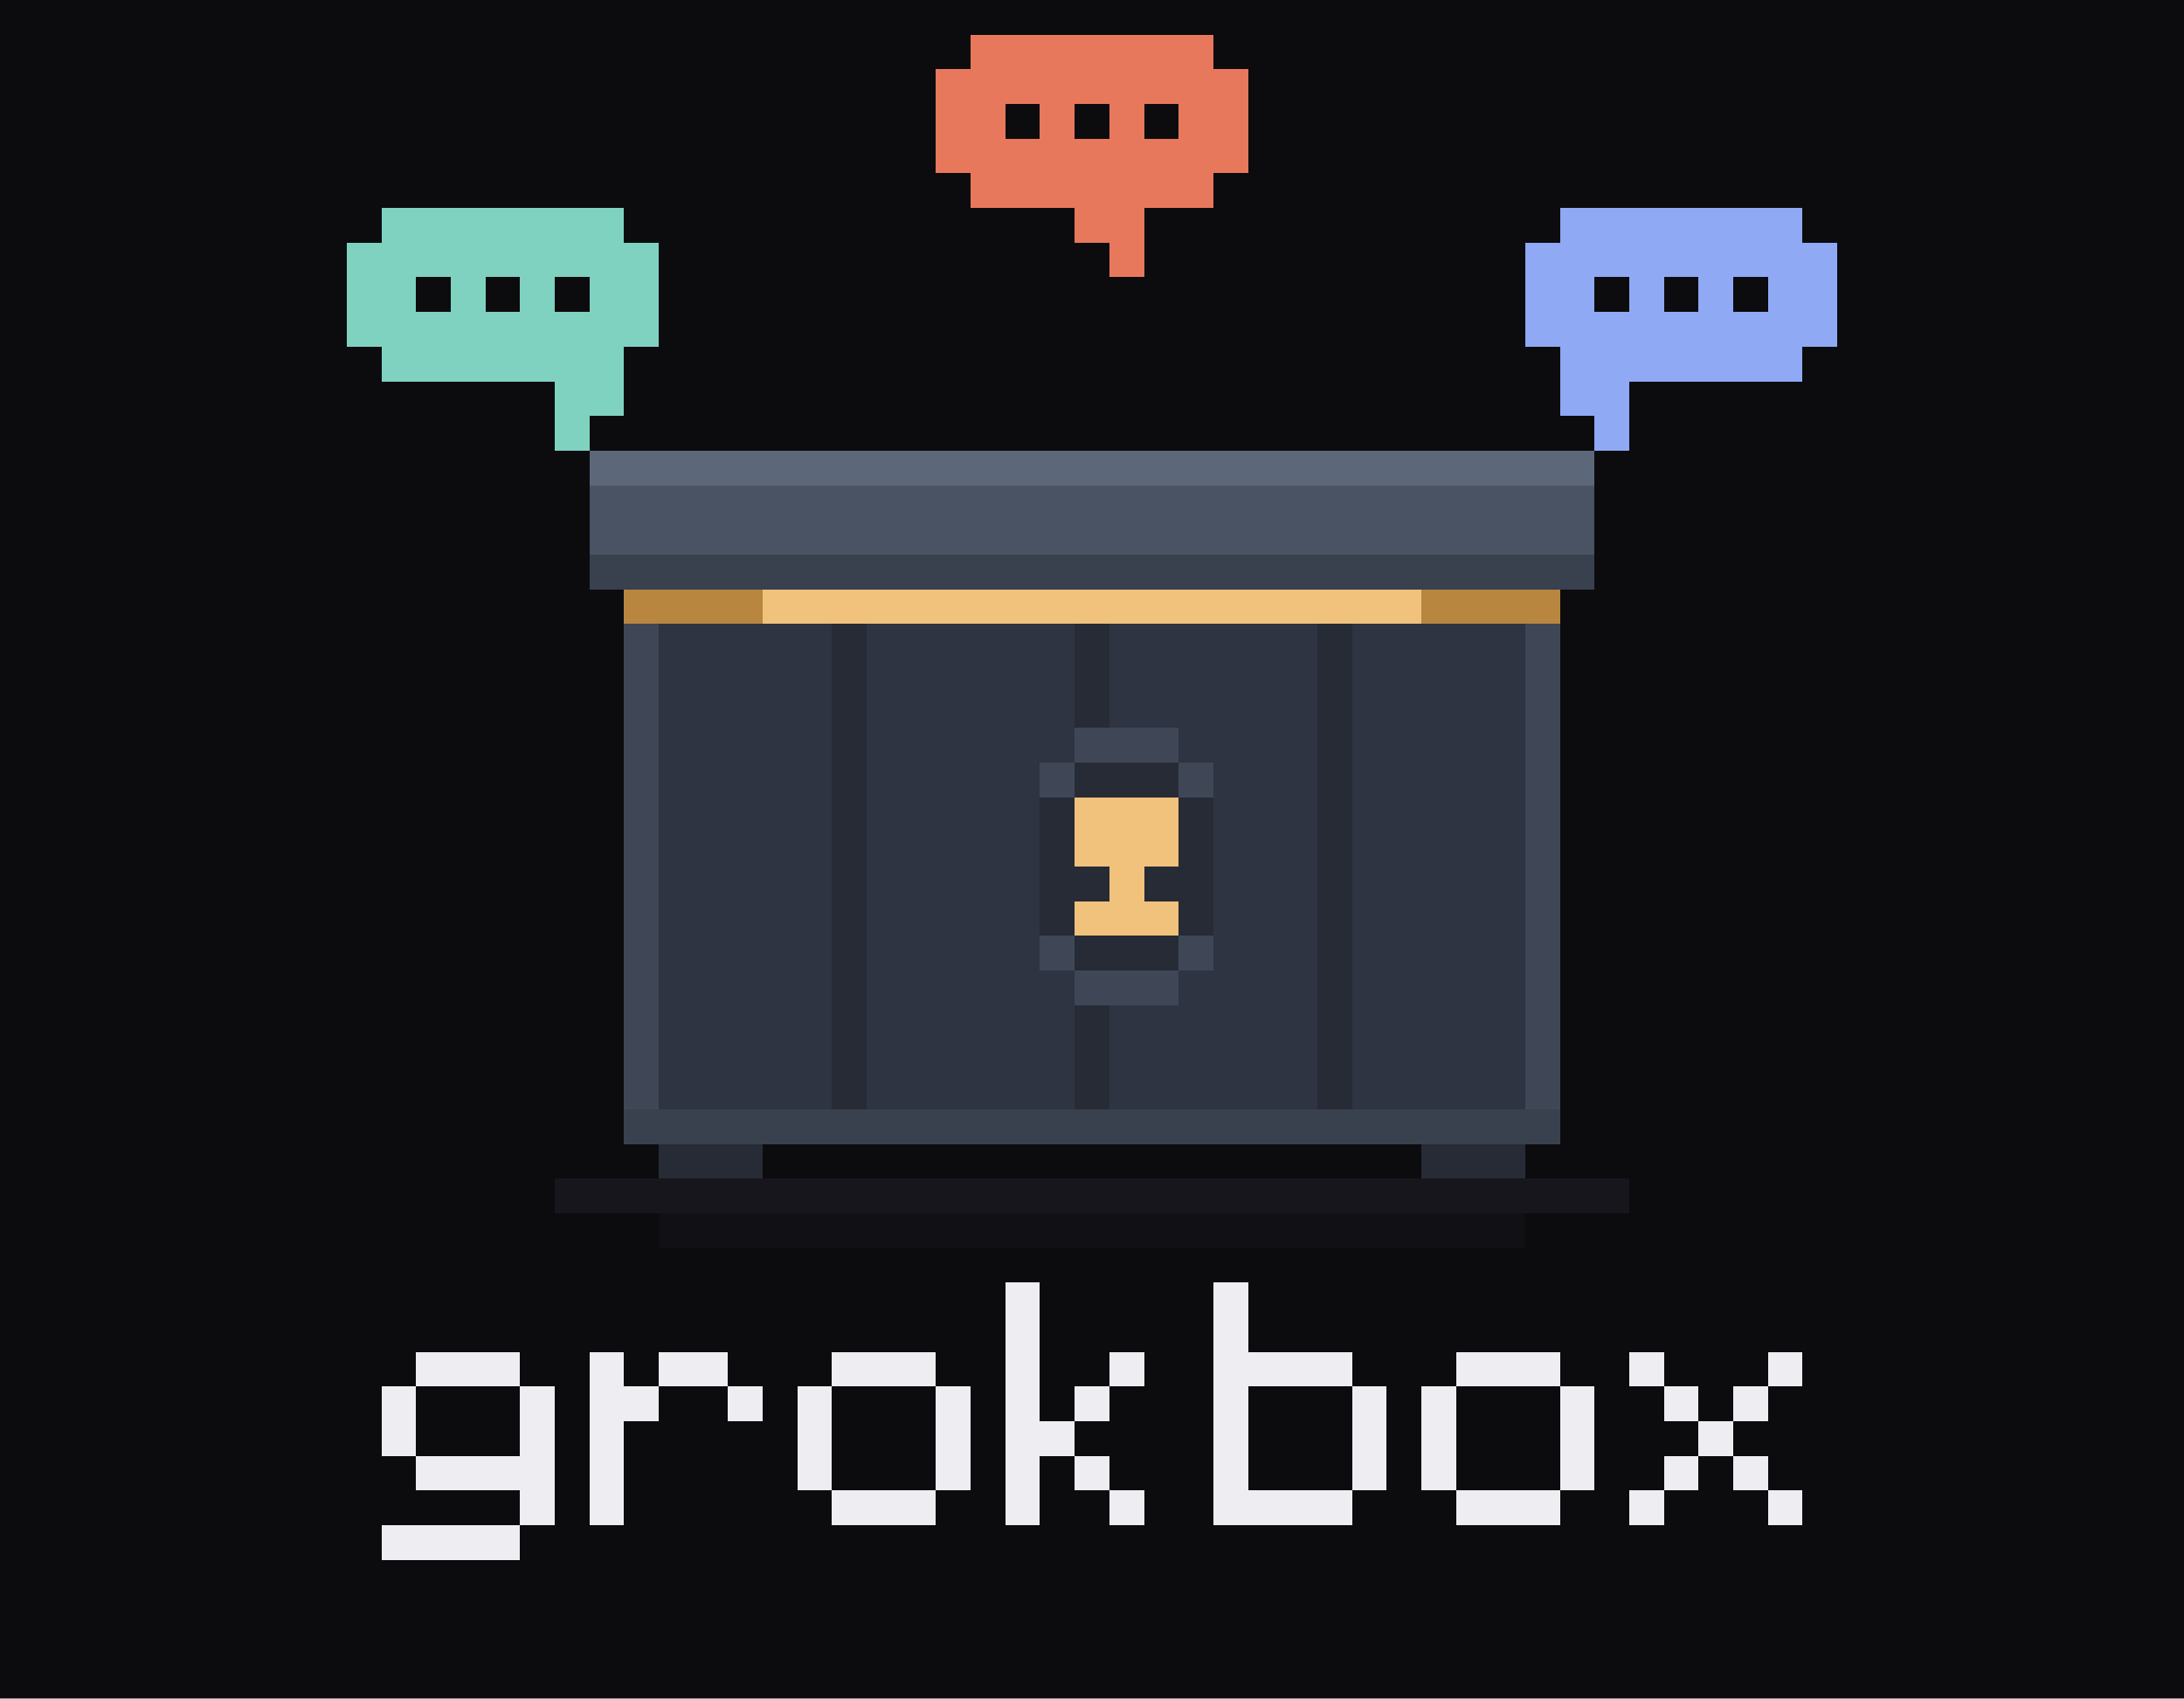
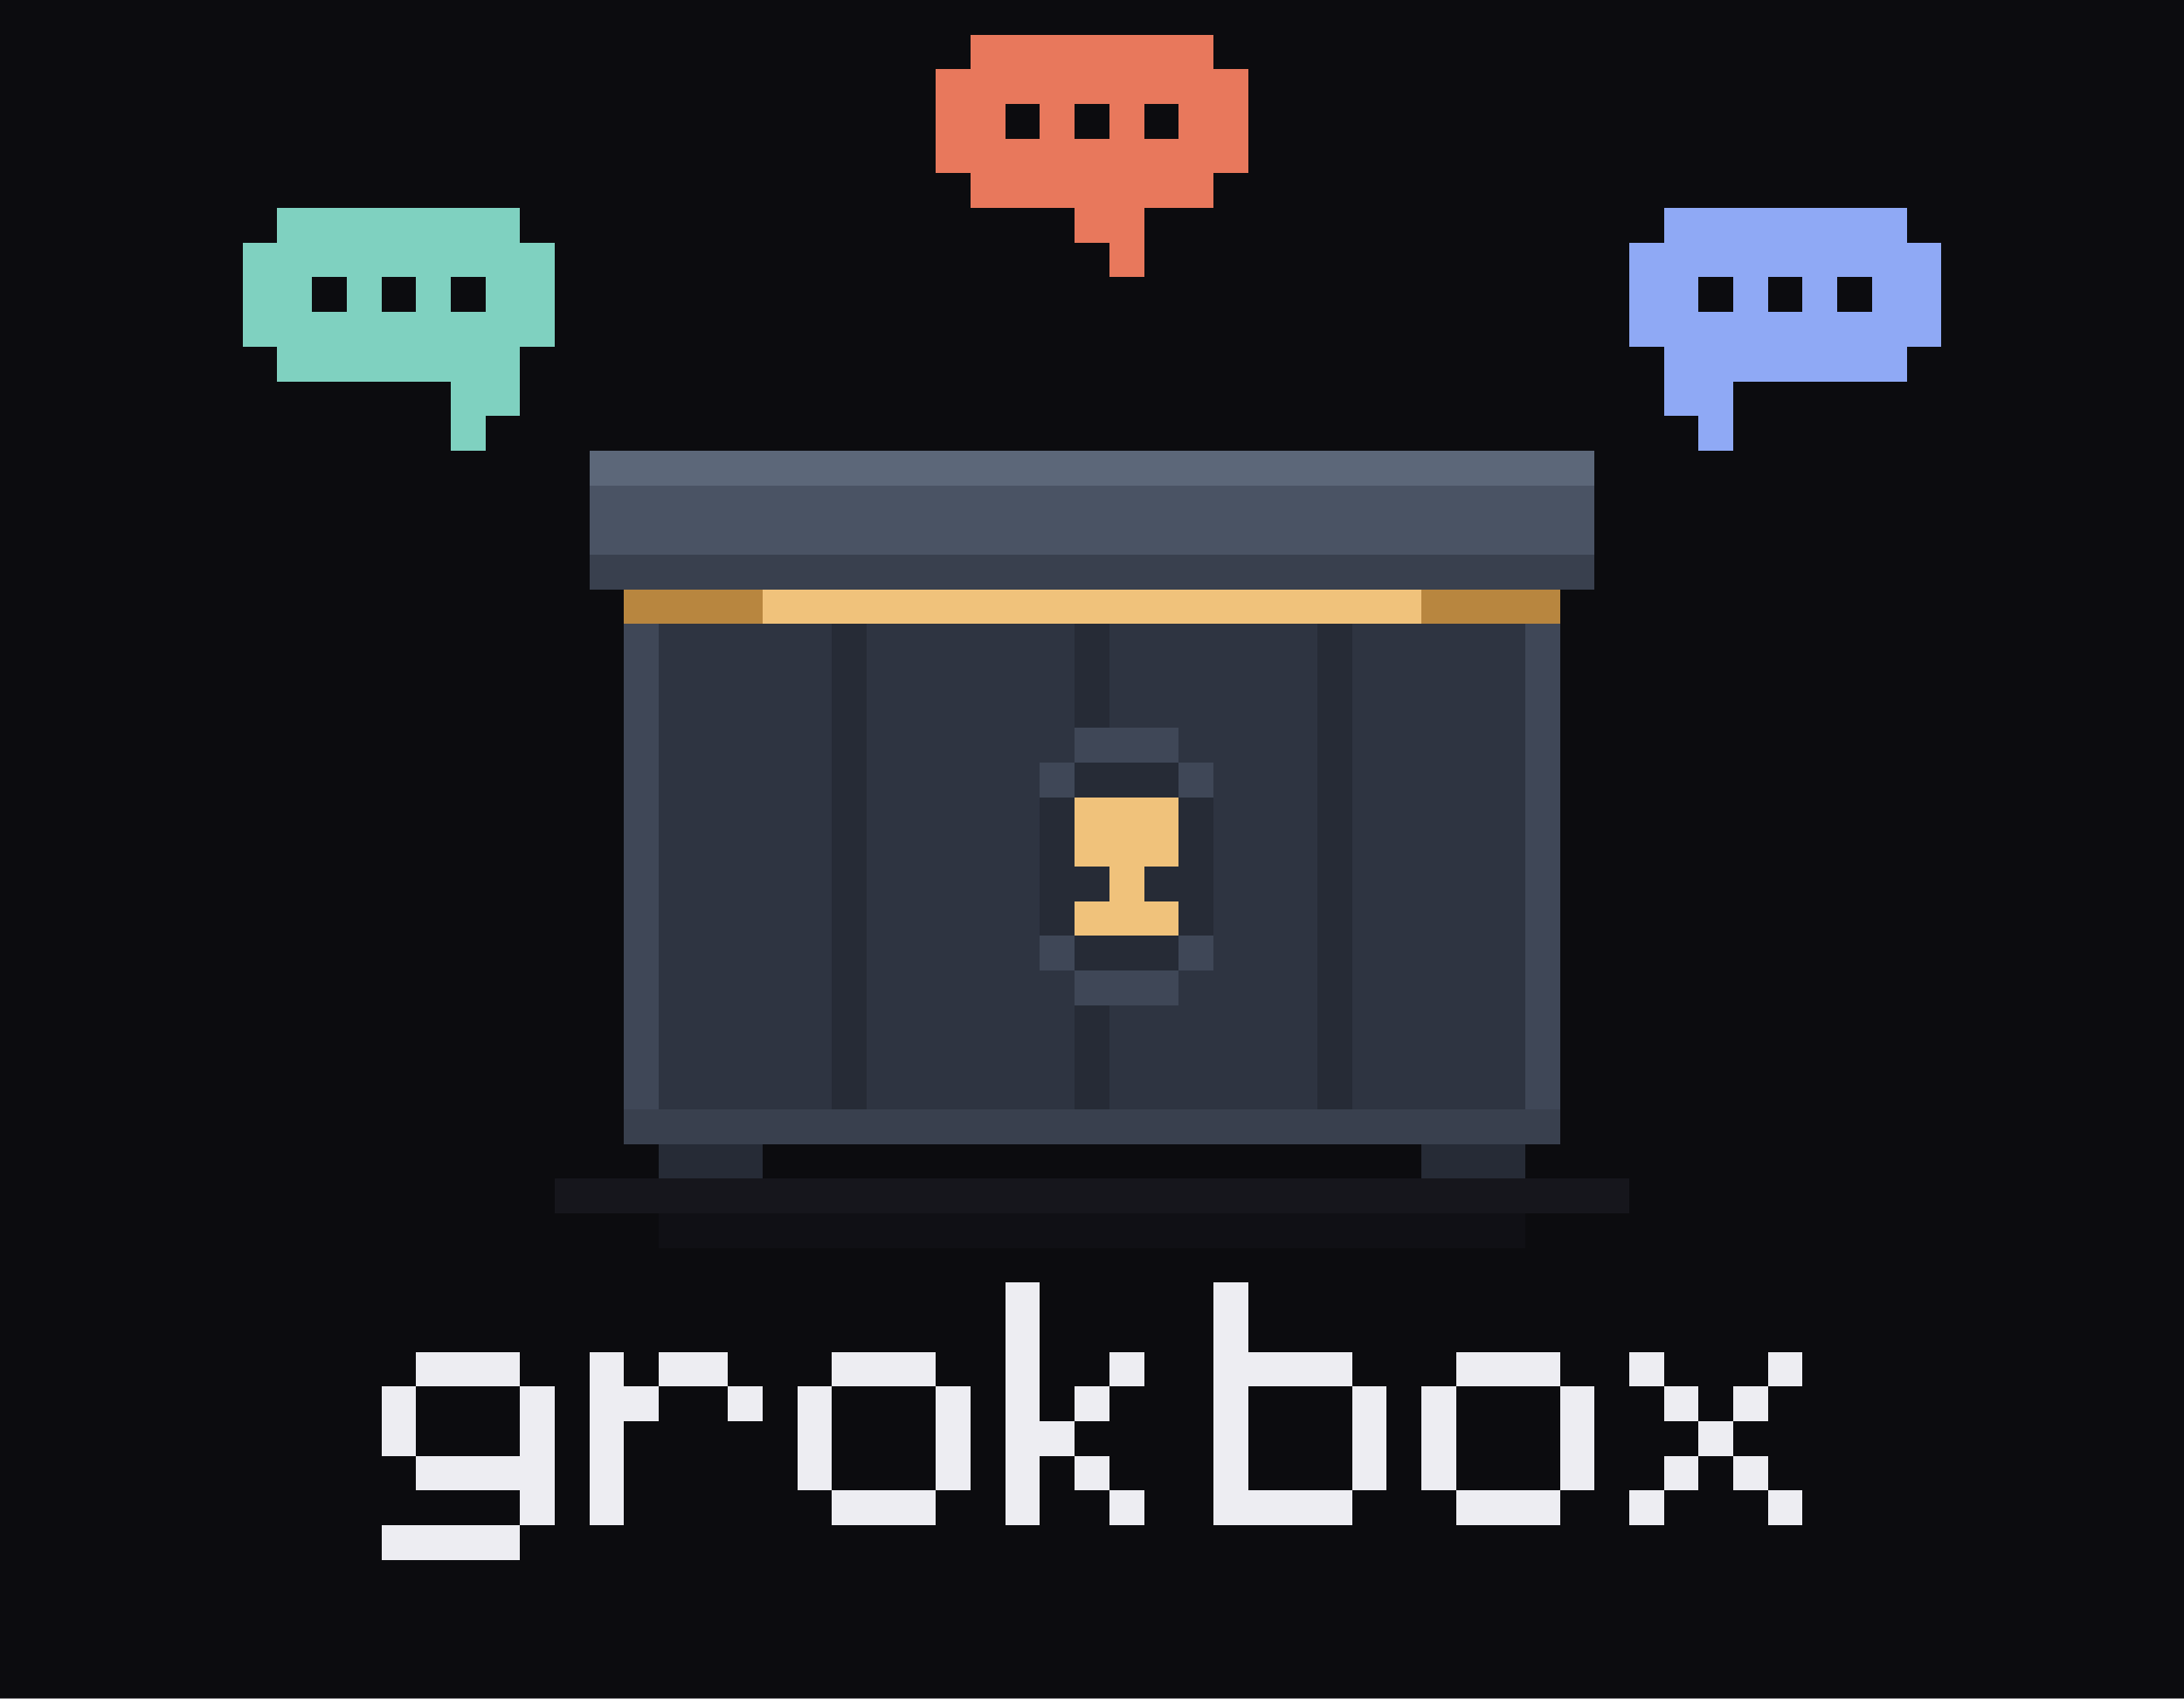
<svg xmlns="http://www.w3.org/2000/svg" viewBox="0 0 630 490" role="img" aria-label="grokbox">
  <style>
    @media (prefers-reduced-motion: no-preference) {
      .b { animation: drift 3.4s ease-in-out infinite }
      .b0 { animation-delay: -0.0s }
      .b1 { animation-delay: -1.1s }
      .b2 { animation-delay: -2.2s }
      @keyframes drift {
        0%, 100% { transform: translateY(4px) }
        50%      { transform: translateY(-4px) }
      }
    }
  </style>
  <rect width="630" height="490" fill="#0C0C0F" />
  <g shape-rendering="crispEdges">
    <rect x="170" y="130" width="290" height="10" fill="#5C6779" />
    <rect x="170" y="140" width="290" height="20" fill="#4A5364" />
    <rect x="170" y="160" width="290" height="10" fill="#39404E" />
    <rect x="180" y="170" width="270" height="10" fill="#B8863F" />
    <rect x="220" y="170" width="190" height="10" fill="#F0C27B" />
    <rect x="180" y="180" width="270" height="140" fill="#2E3441" />
    <rect x="180" y="180" width="10" height="140" fill="#3F4757" />
    <rect x="440" y="180" width="10" height="140" fill="#3F4757" />
    <rect x="240" y="180" width="10" height="140" fill="#262B36" />
    <rect x="310" y="180" width="10" height="140" fill="#262B36" />
    <rect x="380" y="180" width="10" height="140" fill="#262B36" />
    <rect x="180" y="320" width="270" height="10" fill="#39404E" />
    <rect x="190" y="330" width="30" height="10" fill="#262B36" />
    <rect x="410" y="330" width="30" height="10" fill="#262B36" />
    <rect x="310" y="210" width="30" height="10" fill="#3F4757" />
    <rect x="300" y="220" width="10" height="10" fill="#3F4757" />
    <rect x="310" y="220" width="30" height="10" fill="#262B36" />
    <rect x="340" y="220" width="10" height="10" fill="#3F4757" />
    <rect x="300" y="230" width="10" height="10" fill="#262B36" />
    <rect x="310" y="230" width="30" height="10" fill="#F0C27B" />
    <rect x="340" y="230" width="10" height="10" fill="#262B36" />
    <rect x="300" y="240" width="10" height="10" fill="#262B36" />
    <rect x="310" y="240" width="30" height="10" fill="#F0C27B" />
    <rect x="340" y="240" width="10" height="10" fill="#262B36" />
    <rect x="300" y="250" width="20" height="10" fill="#262B36" />
    <rect x="320" y="250" width="10" height="10" fill="#F0C27B" />
    <rect x="330" y="250" width="20" height="10" fill="#262B36" />
    <rect x="300" y="260" width="10" height="10" fill="#262B36" />
    <rect x="310" y="260" width="30" height="10" fill="#F0C27B" />
    <rect x="340" y="260" width="10" height="10" fill="#262B36" />
    <rect x="300" y="270" width="10" height="10" fill="#3F4757" />
    <rect x="310" y="270" width="30" height="10" fill="#262B36" />
    <rect x="340" y="270" width="10" height="10" fill="#3F4757" />
    <rect x="310" y="280" width="30" height="10" fill="#3F4757" />
    <rect x="160" y="340" width="310" height="10" fill="#16161C" />
    <rect x="190" y="350" width="250" height="10" fill="#101015" />
-     <rect x="110" y="60" width="70" height="10" fill="#7FD1C0" class="b b0" />
-     <rect x="100" y="70" width="90" height="10" fill="#7FD1C0" class="b b0" />
-     <rect x="100" y="80" width="90" height="10" fill="#7FD1C0" class="b b0" />
-     <rect x="100" y="90" width="90" height="10" fill="#7FD1C0" class="b b0" />
-     <rect x="110" y="100" width="70" height="10" fill="#7FD1C0" class="b b0" />
-     <rect x="120" y="80" width="10" height="10" fill="#0C0C0F" class="b b0" />
-     <rect x="140" y="80" width="10" height="10" fill="#0C0C0F" class="b b0" />
-     <rect x="160" y="80" width="10" height="10" fill="#0C0C0F" class="b b0" />
-     <rect x="160" y="110" width="20" height="10" fill="#7FD1C0" class="b b0" />
-     <rect x="160" y="120" width="10" height="10" fill="#7FD1C0" class="b b0" />
+     <rect x="80" y="60" width="70" height="10" fill="#7FD1C0" class="b b0" />
+     <rect x="70" y="70" width="90" height="10" fill="#7FD1C0" class="b b0" />
+     <rect x="70" y="80" width="90" height="10" fill="#7FD1C0" class="b b0" />
+     <rect x="70" y="90" width="90" height="10" fill="#7FD1C0" class="b b0" />
+     <rect x="80" y="100" width="70" height="10" fill="#7FD1C0" class="b b0" />
+     <rect x="90" y="80" width="10" height="10" fill="#0C0C0F" class="b b0" />
+     <rect x="110" y="80" width="10" height="10" fill="#0C0C0F" class="b b0" />
+     <rect x="130" y="80" width="10" height="10" fill="#0C0C0F" class="b b0" />
+     <rect x="130" y="110" width="20" height="10" fill="#7FD1C0" class="b b0" />
+     <rect x="130" y="120" width="10" height="10" fill="#7FD1C0" class="b b0" />
    <rect x="280" y="10" width="70" height="10" fill="#E8785C" class="b b1" />
    <rect x="270" y="20" width="90" height="10" fill="#E8785C" class="b b1" />
    <rect x="270" y="30" width="90" height="10" fill="#E8785C" class="b b1" />
    <rect x="270" y="40" width="90" height="10" fill="#E8785C" class="b b1" />
    <rect x="280" y="50" width="70" height="10" fill="#E8785C" class="b b1" />
    <rect x="290" y="30" width="10" height="10" fill="#0C0C0F" class="b b1" />
    <rect x="310" y="30" width="10" height="10" fill="#0C0C0F" class="b b1" />
    <rect x="330" y="30" width="10" height="10" fill="#0C0C0F" class="b b1" />
    <rect x="310" y="60" width="20" height="10" fill="#E8785C" class="b b1" />
    <rect x="320" y="70" width="10" height="10" fill="#E8785C" class="b b1" />
-     <rect x="450" y="60" width="70" height="10" fill="#8FA9F5" class="b b2" />
-     <rect x="440" y="70" width="90" height="10" fill="#8FA9F5" class="b b2" />
-     <rect x="440" y="80" width="90" height="10" fill="#8FA9F5" class="b b2" />
-     <rect x="440" y="90" width="90" height="10" fill="#8FA9F5" class="b b2" />
-     <rect x="450" y="100" width="70" height="10" fill="#8FA9F5" class="b b2" />
-     <rect x="460" y="80" width="10" height="10" fill="#0C0C0F" class="b b2" />
-     <rect x="480" y="80" width="10" height="10" fill="#0C0C0F" class="b b2" />
-     <rect x="500" y="80" width="10" height="10" fill="#0C0C0F" class="b b2" />
-     <rect x="450" y="110" width="20" height="10" fill="#8FA9F5" class="b b2" />
-     <rect x="460" y="120" width="10" height="10" fill="#8FA9F5" class="b b2" />
+     <rect x="480" y="60" width="70" height="10" fill="#8FA9F5" class="b b2" />
+     <rect x="470" y="70" width="90" height="10" fill="#8FA9F5" class="b b2" />
+     <rect x="470" y="80" width="90" height="10" fill="#8FA9F5" class="b b2" />
+     <rect x="470" y="90" width="90" height="10" fill="#8FA9F5" class="b b2" />
+     <rect x="480" y="100" width="70" height="10" fill="#8FA9F5" class="b b2" />
+     <rect x="490" y="80" width="10" height="10" fill="#0C0C0F" class="b b2" />
+     <rect x="510" y="80" width="10" height="10" fill="#0C0C0F" class="b b2" />
+     <rect x="530" y="80" width="10" height="10" fill="#0C0C0F" class="b b2" />
+     <rect x="480" y="110" width="20" height="10" fill="#8FA9F5" class="b b2" />
+     <rect x="490" y="120" width="10" height="10" fill="#8FA9F5" class="b b2" />
    <rect x="120" y="390" width="30" height="10" fill="#EDEDF2" />
    <rect x="110" y="400" width="10" height="10" fill="#EDEDF2" />
    <rect x="150" y="400" width="10" height="10" fill="#EDEDF2" />
    <rect x="110" y="410" width="10" height="10" fill="#EDEDF2" />
    <rect x="150" y="410" width="10" height="10" fill="#EDEDF2" />
    <rect x="120" y="420" width="40" height="10" fill="#EDEDF2" />
    <rect x="150" y="430" width="10" height="10" fill="#EDEDF2" />
    <rect x="110" y="440" width="40" height="10" fill="#EDEDF2" />
    <rect x="170" y="390" width="10" height="10" fill="#EDEDF2" />
    <rect x="190" y="390" width="20" height="10" fill="#EDEDF2" />
    <rect x="170" y="400" width="20" height="10" fill="#EDEDF2" />
    <rect x="210" y="400" width="10" height="10" fill="#EDEDF2" />
    <rect x="170" y="410" width="10" height="10" fill="#EDEDF2" />
    <rect x="170" y="420" width="10" height="10" fill="#EDEDF2" />
    <rect x="170" y="430" width="10" height="10" fill="#EDEDF2" />
    <rect x="240" y="390" width="30" height="10" fill="#EDEDF2" />
    <rect x="230" y="400" width="10" height="10" fill="#EDEDF2" />
    <rect x="270" y="400" width="10" height="10" fill="#EDEDF2" />
    <rect x="230" y="410" width="10" height="10" fill="#EDEDF2" />
    <rect x="270" y="410" width="10" height="10" fill="#EDEDF2" />
    <rect x="230" y="420" width="10" height="10" fill="#EDEDF2" />
    <rect x="270" y="420" width="10" height="10" fill="#EDEDF2" />
    <rect x="240" y="430" width="30" height="10" fill="#EDEDF2" />
    <rect x="290" y="370" width="10" height="10" fill="#EDEDF2" />
    <rect x="290" y="380" width="10" height="10" fill="#EDEDF2" />
    <rect x="290" y="390" width="10" height="10" fill="#EDEDF2" />
    <rect x="320" y="390" width="10" height="10" fill="#EDEDF2" />
    <rect x="290" y="400" width="10" height="10" fill="#EDEDF2" />
    <rect x="310" y="400" width="10" height="10" fill="#EDEDF2" />
    <rect x="290" y="410" width="20" height="10" fill="#EDEDF2" />
    <rect x="290" y="420" width="10" height="10" fill="#EDEDF2" />
    <rect x="310" y="420" width="10" height="10" fill="#EDEDF2" />
    <rect x="290" y="430" width="10" height="10" fill="#EDEDF2" />
    <rect x="320" y="430" width="10" height="10" fill="#EDEDF2" />
    <rect x="350" y="370" width="10" height="10" fill="#EDEDF2" />
    <rect x="350" y="380" width="10" height="10" fill="#EDEDF2" />
    <rect x="350" y="390" width="40" height="10" fill="#EDEDF2" />
    <rect x="350" y="400" width="10" height="10" fill="#EDEDF2" />
    <rect x="390" y="400" width="10" height="10" fill="#EDEDF2" />
    <rect x="350" y="410" width="10" height="10" fill="#EDEDF2" />
    <rect x="390" y="410" width="10" height="10" fill="#EDEDF2" />
    <rect x="350" y="420" width="10" height="10" fill="#EDEDF2" />
    <rect x="390" y="420" width="10" height="10" fill="#EDEDF2" />
    <rect x="350" y="430" width="40" height="10" fill="#EDEDF2" />
    <rect x="420" y="390" width="30" height="10" fill="#EDEDF2" />
    <rect x="410" y="400" width="10" height="10" fill="#EDEDF2" />
    <rect x="450" y="400" width="10" height="10" fill="#EDEDF2" />
    <rect x="410" y="410" width="10" height="10" fill="#EDEDF2" />
    <rect x="450" y="410" width="10" height="10" fill="#EDEDF2" />
    <rect x="410" y="420" width="10" height="10" fill="#EDEDF2" />
    <rect x="450" y="420" width="10" height="10" fill="#EDEDF2" />
    <rect x="420" y="430" width="30" height="10" fill="#EDEDF2" />
    <rect x="470" y="390" width="10" height="10" fill="#EDEDF2" />
    <rect x="510" y="390" width="10" height="10" fill="#EDEDF2" />
    <rect x="480" y="400" width="10" height="10" fill="#EDEDF2" />
    <rect x="500" y="400" width="10" height="10" fill="#EDEDF2" />
    <rect x="490" y="410" width="10" height="10" fill="#EDEDF2" />
    <rect x="480" y="420" width="10" height="10" fill="#EDEDF2" />
    <rect x="500" y="420" width="10" height="10" fill="#EDEDF2" />
    <rect x="470" y="430" width="10" height="10" fill="#EDEDF2" />
    <rect x="510" y="430" width="10" height="10" fill="#EDEDF2" />
  </g>
</svg>
